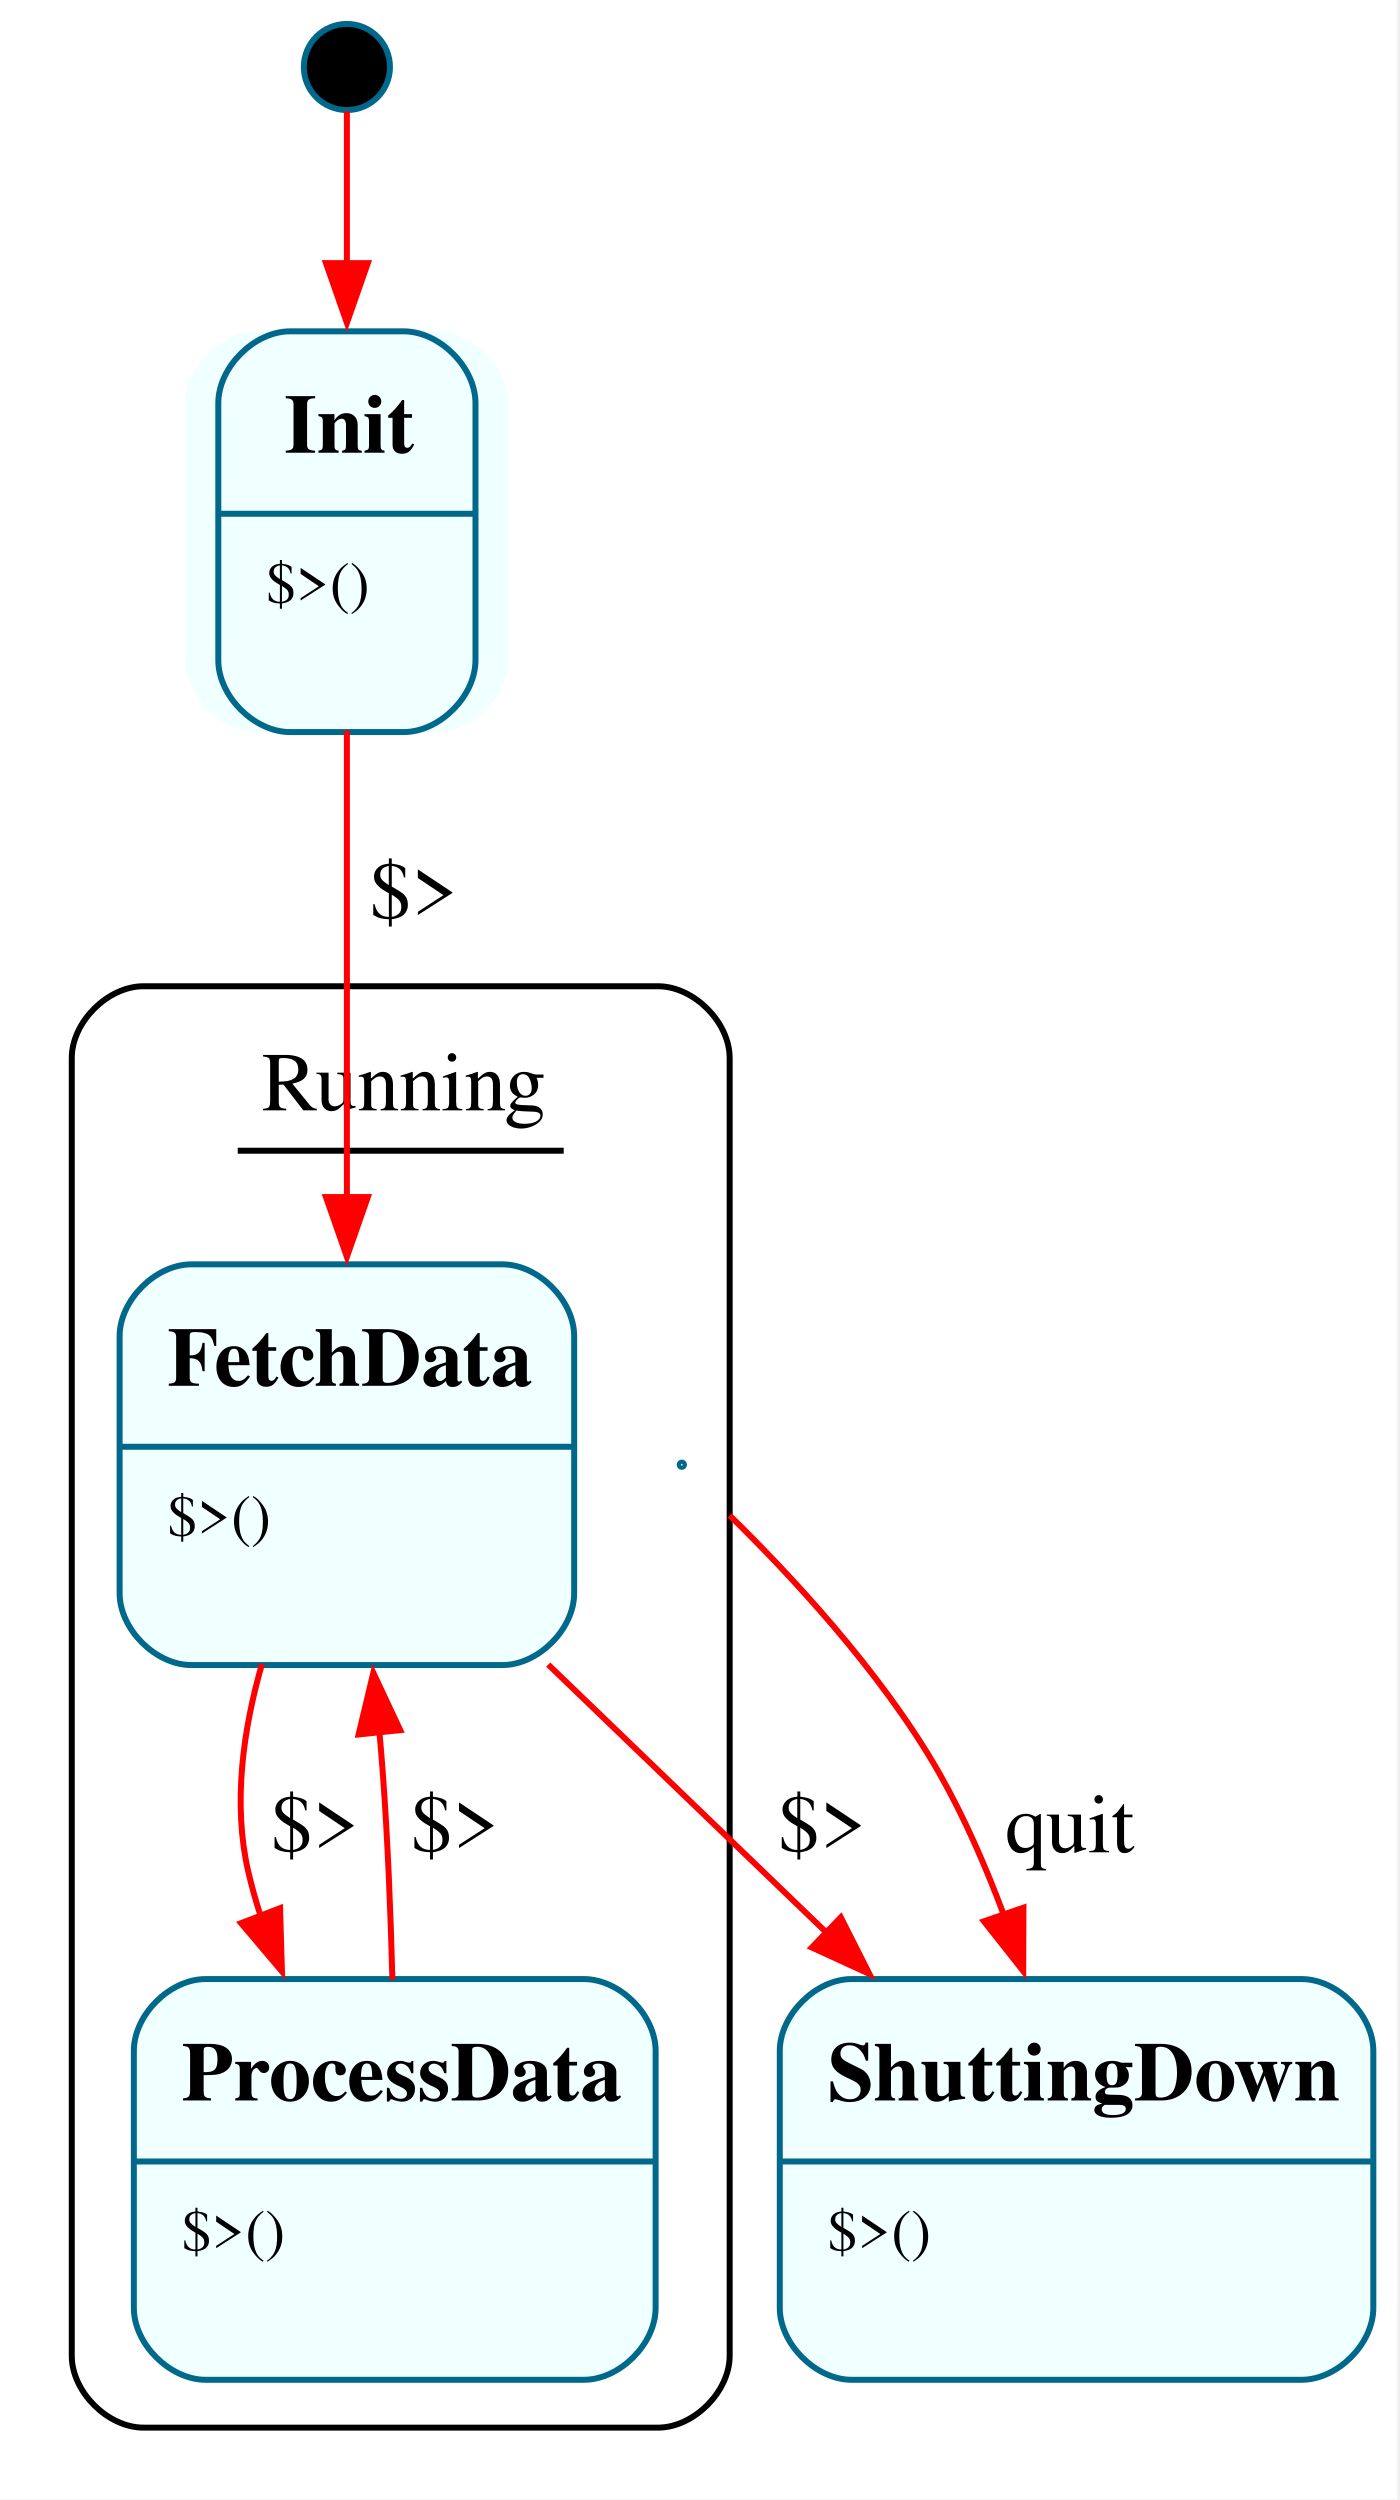
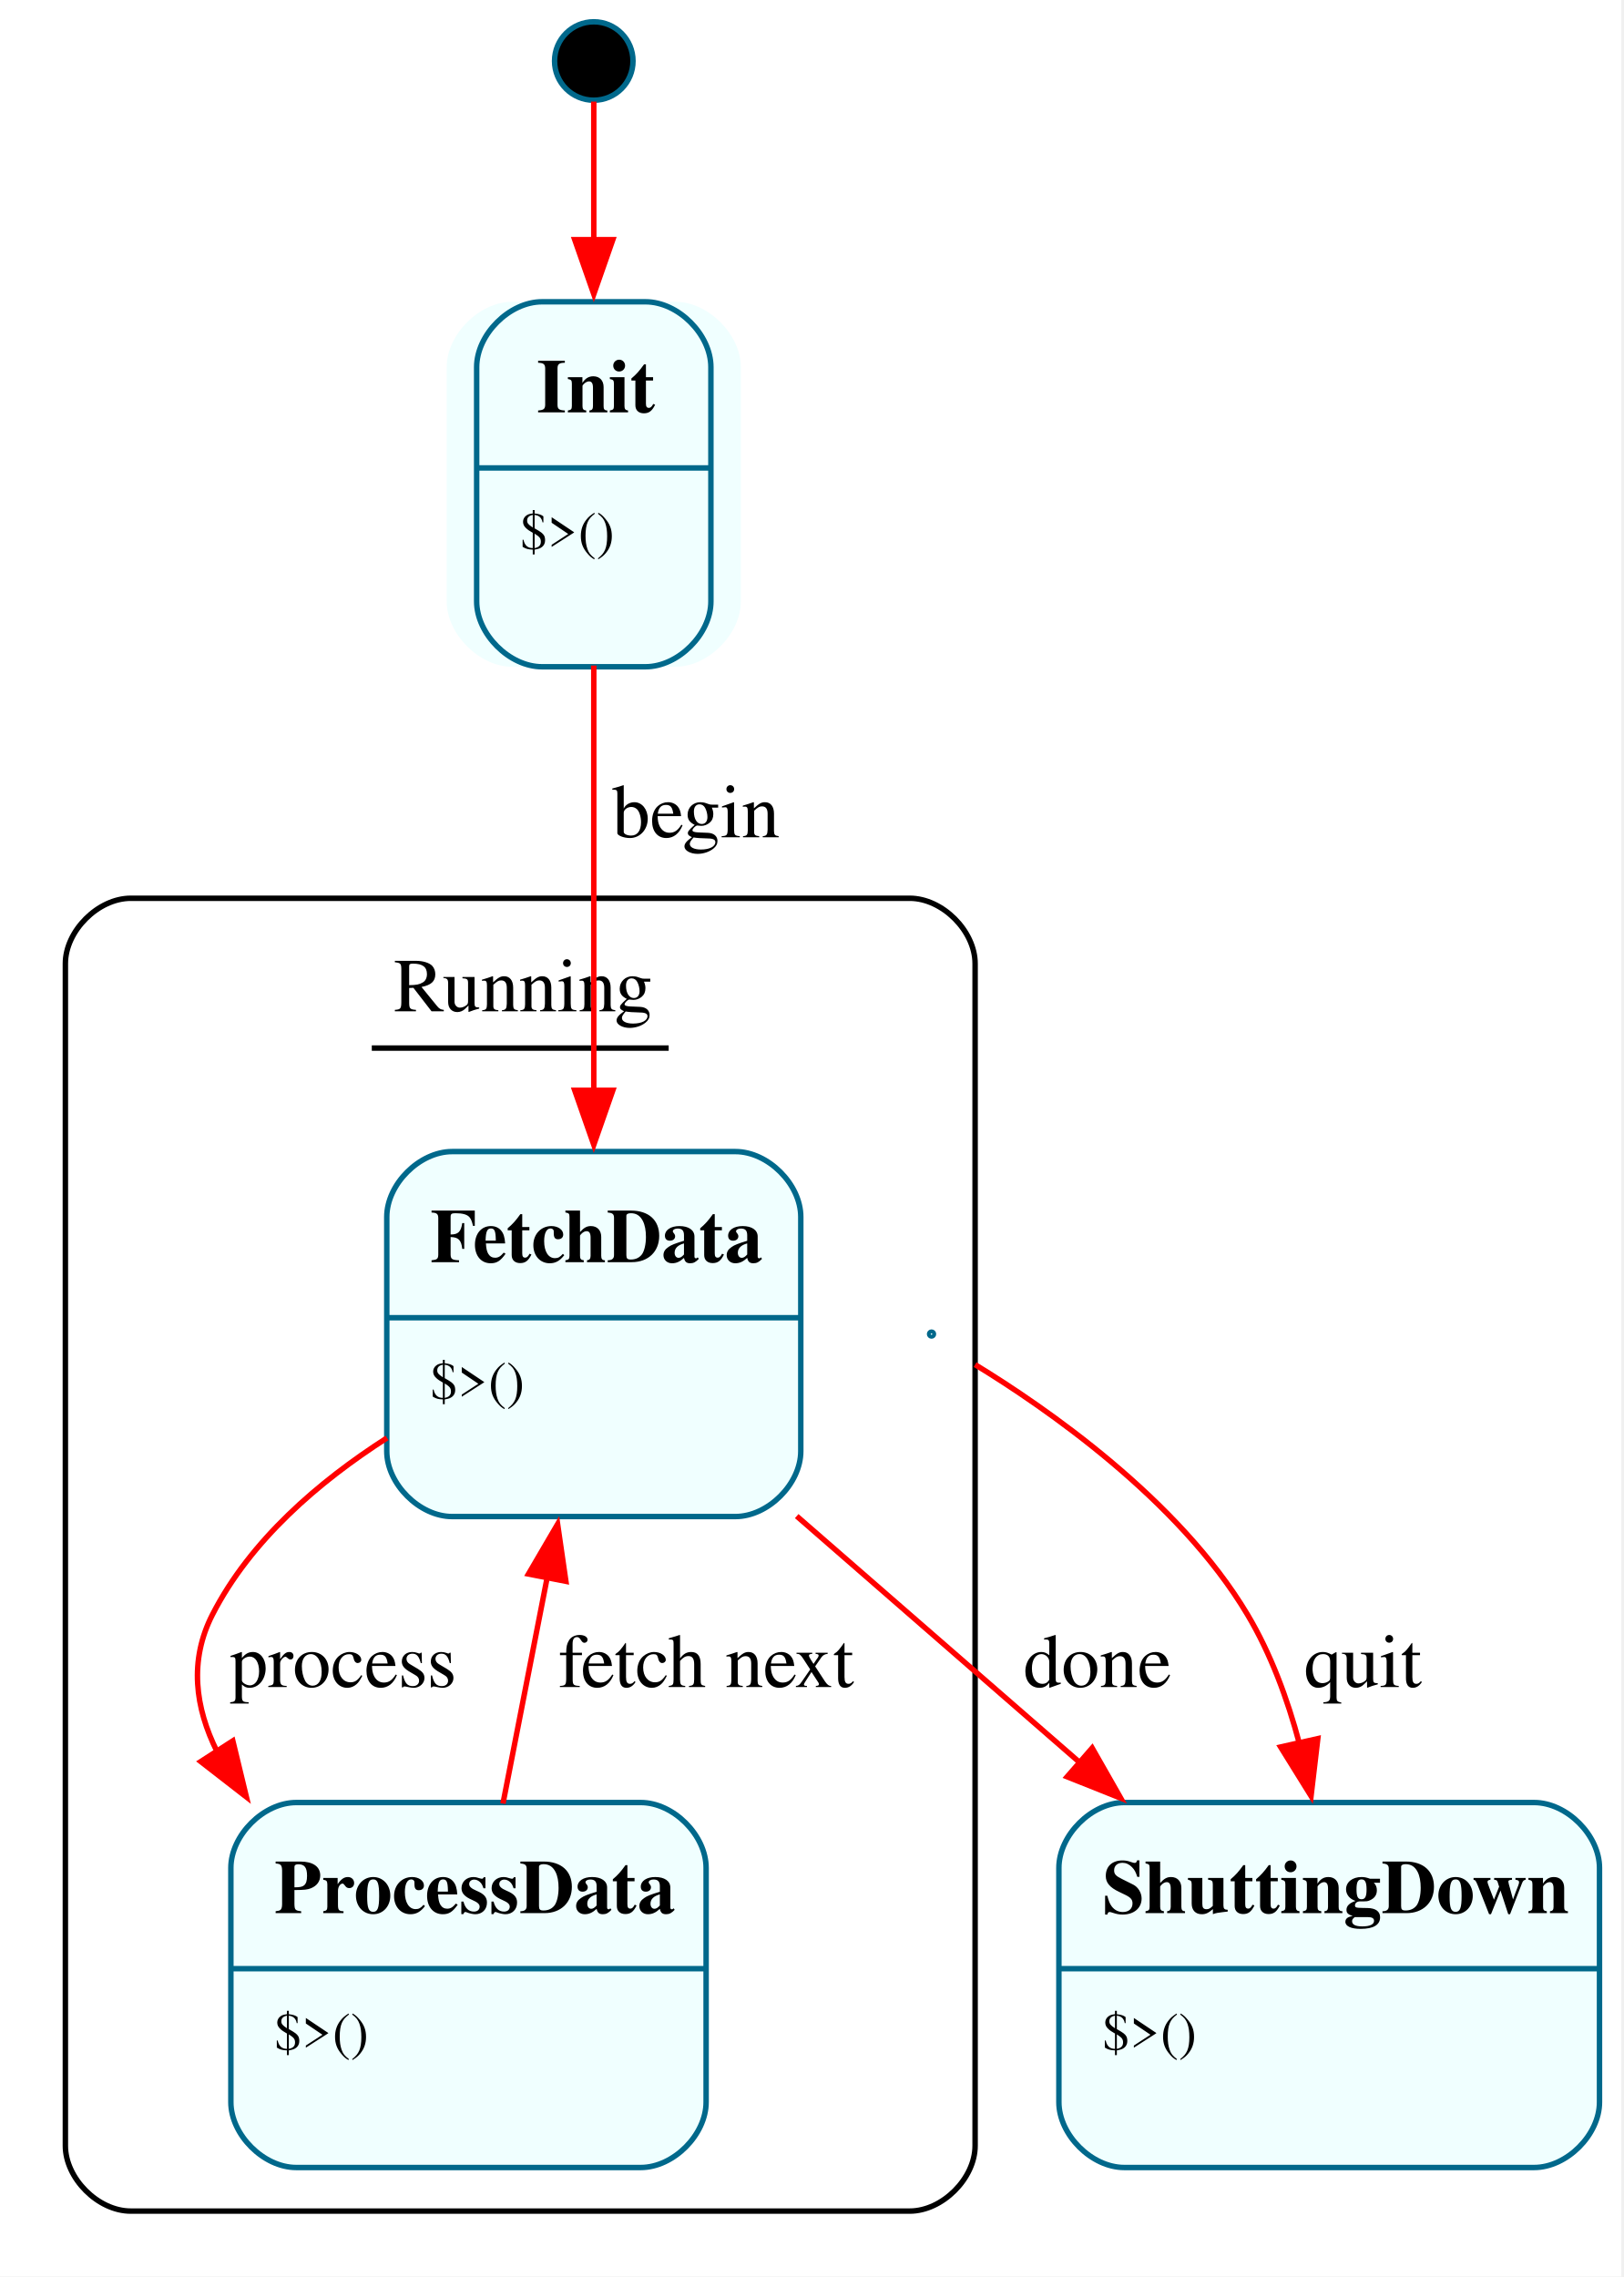
- <svg xmlns="http://www.w3.org/2000/svg" width="234pt" height="418pt" viewBox="0.00 0.00 234.00 418.00">
+ <svg xmlns="http://www.w3.org/2000/svg" width="298pt" height="418pt" viewBox="0.00 0.00 298.00 418.00">
  <g id="graph0" class="graph" transform="scale(1 1) rotate(0) translate(4 413.9)">
-     <polygon fill="white" stroke="none" points="-4,4 -4,-413.9 229.62,-413.9 229.62,4 -4,4" />
+     <polygon fill="white" stroke="none" points="-4,4 -4,-413.9 293.62,-413.9 293.62,4 -4,4" />
    <g id="clust1" class="cluster">
-       <path fill="none" stroke="black" d="M20,-8C20,-8 106,-8 106,-8 112,-8 118,-14 118,-20 118,-20 118,-237 118,-237 118,-243 112,-249 106,-249 106,-249 20,-249 20,-249 14,-249 8,-243 8,-237 8,-237 8,-20 8,-20 8,-14 14,-8 20,-8" />
-       <text xml:space="preserve" text-anchor="start" x="39.75" y="-228.25" font-family="Times,serif" font-size="14.00">Running</text>
-       <polygon fill="black" stroke="black" points="35.75,-221.5 35.75,-221.5 90.25,-221.5 90.25,-221.5 35.75,-221.5" />
+       <path fill="none" stroke="black" d="M20,-8C20,-8 163,-8 163,-8 169,-8 175,-14 175,-20 175,-20 175,-237 175,-237 175,-243 169,-249 163,-249 163,-249 20,-249 20,-249 14,-249 8,-243 8,-237 8,-237 8,-20 8,-20 8,-14 14,-8 20,-8" />
+       <text xml:space="preserve" text-anchor="start" x="68.25" y="-228.25" font-family="Times,serif" font-size="14.00">Running</text>
+       <polygon fill="black" stroke="black" points="64.25,-221.5 64.25,-221.5 118.75,-221.5 118.75,-221.5 64.25,-221.5" />
    </g>
    <g id="node1" class="node">
-       <ellipse fill="black" stroke="#00688b" cx="54" cy="-402.7" rx="7.2" ry="7.2" />
+       <ellipse fill="black" stroke="#00688b" cx="105" cy="-402.7" rx="7.2" ry="7.2" />
    </g>
    <g id="node2" class="node">
-       <path fill="azure" stroke="none" d="M69,-358.5C69,-358.5 39,-358.5 39,-358.5 33,-358.5 27,-352.5 27,-346.5 27,-346.5 27,-303.5 27,-303.5 27,-297.5 33,-291.5 39,-291.5 39,-291.5 69,-291.5 69,-291.5 75,-291.5 81,-297.5 81,-303.5 81,-303.5 81,-346.5 81,-346.5 81,-352.5 75,-358.5 69,-358.5" />
-       <text xml:space="preserve" text-anchor="start" x="43.5" y="-338.2" font-family="Times,serif" font-weight="bold" font-size="14.00">Init</text>
-       <text xml:space="preserve" text-anchor="start" x="40.5" y="-313" font-family="Times,serif" font-size="10.00">$&gt;()</text>
-       <text xml:space="preserve" text-anchor="start" x="40.5" y="-301.75" font-family="Times,serif" font-size="10.00">            </text>
-       <polygon fill="#00688b" stroke="#00688b" points="32.5,-328 32.5,-328 75.5,-328 75.5,-328 32.5,-328" />
-       <path fill="none" stroke="#00688b" d="M44.5,-291.5C44.5,-291.5 63.5,-291.5 63.5,-291.5 69.5,-291.5 75.5,-297.5 75.5,-303.5 75.5,-303.5 75.5,-346.5 75.5,-346.5 75.5,-352.5 69.5,-358.5 63.5,-358.5 63.5,-358.5 44.5,-358.5 44.5,-358.5 38.5,-358.5 32.5,-352.5 32.5,-346.5 32.5,-346.5 32.5,-303.5 32.5,-303.5 32.5,-297.5 38.5,-291.5 44.5,-291.5" />
+       <path fill="azure" stroke="none" d="M120,-358.5C120,-358.5 90,-358.5 90,-358.5 84,-358.5 78,-352.5 78,-346.5 78,-346.5 78,-303.5 78,-303.5 78,-297.5 84,-291.5 90,-291.5 90,-291.5 120,-291.5 120,-291.5 126,-291.5 132,-297.5 132,-303.5 132,-303.5 132,-346.5 132,-346.5 132,-352.5 126,-358.5 120,-358.5" />
+       <text xml:space="preserve" text-anchor="start" x="94.5" y="-338.2" font-family="Times,serif" font-weight="bold" font-size="14.00">Init</text>
+       <text xml:space="preserve" text-anchor="start" x="91.5" y="-313" font-family="Times,serif" font-size="10.00">$&gt;()</text>
+       <text xml:space="preserve" text-anchor="start" x="91.5" y="-301.75" font-family="Times,serif" font-size="10.00">            </text>
+       <polygon fill="#00688b" stroke="#00688b" points="83.5,-328 83.5,-328 126.5,-328 126.5,-328 83.5,-328" />
+       <path fill="none" stroke="#00688b" d="M95.5,-291.5C95.5,-291.5 114.5,-291.5 114.5,-291.5 120.5,-291.5 126.5,-297.5 126.5,-303.5 126.5,-303.5 126.5,-346.5 126.5,-346.5 126.5,-352.5 120.5,-358.5 114.5,-358.5 114.5,-358.5 95.5,-358.5 95.5,-358.5 89.5,-358.5 83.5,-352.5 83.5,-346.5 83.5,-346.5 83.5,-303.5 83.5,-303.5 83.5,-297.5 89.5,-291.5 95.5,-291.5" />
    </g>
    <g id="edge1" class="edge">
-       <path fill="none" stroke="red" d="M54,-395.25C54,-389.27 54,-379.82 54,-369.8" />
-       <polygon fill="red" stroke="red" points="57.5,-369.91 54,-359.91 50.5,-369.91 57.5,-369.91" />
+       <path fill="none" stroke="red" d="M105,-395.25C105,-389.27 105,-379.82 105,-369.8" />
+       <polygon fill="red" stroke="red" points="108.5,-369.91 105,-359.91 101.5,-369.91 108.5,-369.91" />
    </g>
    <g id="node4" class="node">
-       <path fill="azure" stroke="none" d="M80,-202.5C80,-202.5 28,-202.5 28,-202.5 22,-202.5 16,-196.5 16,-190.5 16,-190.5 16,-147.5 16,-147.5 16,-141.5 22,-135.5 28,-135.5 28,-135.5 80,-135.5 80,-135.5 86,-135.5 92,-141.5 92,-147.5 92,-147.5 92,-190.5 92,-190.5 92,-196.5 86,-202.5 80,-202.5" />
-       <text xml:space="preserve" text-anchor="start" x="24" y="-182.2" font-family="Times,serif" font-weight="bold" font-size="14.00">FetchData</text>
-       <text xml:space="preserve" text-anchor="start" x="24" y="-157" font-family="Times,serif" font-size="10.00">$&gt;()</text>
-       <text xml:space="preserve" text-anchor="start" x="24" y="-145.75" font-family="Times,serif" font-size="10.00">                </text>
-       <polygon fill="#00688b" stroke="#00688b" points="16,-172 16,-172 92,-172 92,-172 16,-172" />
-       <path fill="none" stroke="#00688b" d="M28,-135.5C28,-135.5 80,-135.5 80,-135.5 86,-135.5 92,-141.5 92,-147.5 92,-147.5 92,-190.5 92,-190.5 92,-196.5 86,-202.5 80,-202.5 80,-202.5 28,-202.5 28,-202.5 22,-202.5 16,-196.5 16,-190.5 16,-190.5 16,-147.5 16,-147.5 16,-141.5 22,-135.5 28,-135.5" />
+       <path fill="azure" stroke="none" d="M131,-202.5C131,-202.5 79,-202.5 79,-202.5 73,-202.5 67,-196.5 67,-190.5 67,-190.5 67,-147.5 67,-147.5 67,-141.5 73,-135.5 79,-135.5 79,-135.5 131,-135.5 131,-135.5 137,-135.5 143,-141.5 143,-147.5 143,-147.5 143,-190.5 143,-190.5 143,-196.5 137,-202.5 131,-202.5" />
+       <text xml:space="preserve" text-anchor="start" x="75" y="-182.2" font-family="Times,serif" font-weight="bold" font-size="14.00">FetchData</text>
+       <text xml:space="preserve" text-anchor="start" x="75" y="-157" font-family="Times,serif" font-size="10.00">$&gt;()</text>
+       <text xml:space="preserve" text-anchor="start" x="75" y="-145.75" font-family="Times,serif" font-size="10.00">                </text>
+       <polygon fill="#00688b" stroke="#00688b" points="67,-172 67,-172 143,-172 143,-172 67,-172" />
+       <path fill="none" stroke="#00688b" d="M79,-135.5C79,-135.5 131,-135.5 131,-135.5 137,-135.5 143,-141.5 143,-147.5 143,-147.5 143,-190.5 143,-190.5 143,-196.5 137,-202.5 131,-202.5 131,-202.5 79,-202.5 79,-202.5 73,-202.5 67,-196.5 67,-190.5 67,-190.5 67,-147.5 67,-147.5 67,-141.5 73,-135.5 79,-135.5" />
    </g>
    <g id="edge2" class="edge">
-       <path fill="none" stroke="red" d="M54,-291.72C54,-269.03 54,-238.41 54,-213.56" />
-       <polygon fill="red" stroke="red" points="57.5,-213.75 54,-203.75 50.5,-213.75 57.5,-213.75" />
-       <text xml:space="preserve" text-anchor="middle" x="65.25" y="-260.2" font-family="Times,serif" font-size="14.00"> $&gt; </text>
+       <path fill="none" stroke="red" d="M105,-291.72C105,-269.03 105,-238.41 105,-213.56" />
+       <polygon fill="red" stroke="red" points="108.5,-213.75 105,-203.75 101.5,-213.75 108.5,-213.75" />
+       <text xml:space="preserve" text-anchor="middle" x="123.75" y="-260.2" font-family="Times,serif" font-size="14.00"> begin </text>
    </g>
    <g id="node3" class="node">
-       <ellipse fill="azure" stroke="#00688b" cx="110" cy="-169" rx="0.36" ry="0.36" />
+       <ellipse fill="azure" stroke="#00688b" cx="167" cy="-169" rx="0.36" ry="0.36" />
    </g>
    <g id="node6" class="node">
-       <path fill="azure" stroke="none" d="M213.62,-83C213.62,-83 138.38,-83 138.38,-83 132.38,-83 126.38,-77 126.38,-71 126.38,-71 126.38,-28 126.38,-28 126.38,-22 132.38,-16 138.38,-16 138.38,-16 213.62,-16 213.62,-16 219.62,-16 225.62,-22 225.62,-28 225.62,-28 225.62,-71 225.62,-71 225.62,-77 219.62,-83 213.62,-83" />
-       <text xml:space="preserve" text-anchor="start" x="134.38" y="-62.7" font-family="Times,serif" font-weight="bold" font-size="14.00">ShuttingDown</text>
-       <text xml:space="preserve" text-anchor="start" x="134.38" y="-37.5" font-family="Times,serif" font-size="10.00">$&gt;()</text>
-       <text xml:space="preserve" text-anchor="start" x="134.38" y="-26.25" font-family="Times,serif" font-size="10.00">            </text>
-       <polygon fill="#00688b" stroke="#00688b" points="126.38,-52.5 126.38,-52.5 225.62,-52.5 225.62,-52.5 126.38,-52.5" />
-       <path fill="none" stroke="#00688b" d="M138.38,-16C138.38,-16 213.62,-16 213.62,-16 219.62,-16 225.62,-22 225.62,-28 225.62,-28 225.62,-71 225.62,-71 225.62,-77 219.62,-83 213.62,-83 213.62,-83 138.38,-83 138.38,-83 132.38,-83 126.38,-77 126.38,-71 126.38,-71 126.38,-28 126.38,-28 126.38,-22 132.38,-16 138.38,-16" />
+       <path fill="azure" stroke="none" d="M277.62,-83C277.62,-83 202.38,-83 202.38,-83 196.38,-83 190.38,-77 190.38,-71 190.38,-71 190.38,-28 190.38,-28 190.38,-22 196.38,-16 202.38,-16 202.38,-16 277.62,-16 277.62,-16 283.62,-16 289.62,-22 289.62,-28 289.62,-28 289.62,-71 289.62,-71 289.62,-77 283.62,-83 277.62,-83" />
+       <text xml:space="preserve" text-anchor="start" x="198.38" y="-62.7" font-family="Times,serif" font-weight="bold" font-size="14.00">ShuttingDown</text>
+       <text xml:space="preserve" text-anchor="start" x="198.38" y="-37.5" font-family="Times,serif" font-size="10.00">$&gt;()</text>
+       <text xml:space="preserve" text-anchor="start" x="198.38" y="-26.25" font-family="Times,serif" font-size="10.00">            </text>
+       <polygon fill="#00688b" stroke="#00688b" points="190.38,-52.5 190.38,-52.5 289.62,-52.5 289.62,-52.5 190.38,-52.5" />
+       <path fill="none" stroke="#00688b" d="M202.38,-16C202.38,-16 277.62,-16 277.62,-16 283.62,-16 289.62,-22 289.62,-28 289.62,-28 289.62,-71 289.62,-71 289.62,-77 283.62,-83 277.62,-83 277.62,-83 202.38,-83 202.38,-83 196.38,-83 190.38,-77 190.38,-71 190.38,-71 190.38,-28 190.38,-28 190.38,-22 196.38,-16 202.38,-16" />
    </g>
    <g id="edge6" class="edge">
-       <path fill="none" stroke="red" d="M118,-160.51C127.51,-151.22 143.3,-134.52 153,-117.5 157.23,-110.07 160.86,-101.73 163.91,-93.53" />
-       <polygon fill="red" stroke="red" points="167.12,-94.94 167.08,-84.34 160.51,-92.66 167.12,-94.94" />
-       <text xml:space="preserve" text-anchor="middle" x="174.88" y="-104.2" font-family="Times,serif" font-size="14.00"> quit </text>
+       <path fill="none" stroke="red" d="M175,-163.39C187.71,-155.64 212.36,-138.72 225,-117.5 229.28,-110.32 232.34,-102.04 234.53,-93.82" />
+       <polygon fill="red" stroke="red" points="237.91,-94.73 236.67,-84.2 231.08,-93.2 237.91,-94.73" />
+       <text xml:space="preserve" text-anchor="middle" x="246.2" y="-104.2" font-family="Times,serif" font-size="14.00"> quit </text>
    </g>
    <g id="node5" class="node">
-       <path fill="azure" stroke="none" d="M93.62,-83C93.62,-83 30.38,-83 30.38,-83 24.38,-83 18.38,-77 18.38,-71 18.38,-71 18.38,-28 18.38,-28 18.38,-22 24.38,-16 30.38,-16 30.38,-16 93.62,-16 93.62,-16 99.62,-16 105.62,-22 105.62,-28 105.62,-28 105.62,-71 105.62,-71 105.62,-77 99.62,-83 93.62,-83" />
-       <text xml:space="preserve" text-anchor="start" x="26.38" y="-62.7" font-family="Times,serif" font-weight="bold" font-size="14.00">ProcessData</text>
-       <text xml:space="preserve" text-anchor="start" x="26.38" y="-37.5" font-family="Times,serif" font-size="10.00">$&gt;()</text>
-       <text xml:space="preserve" text-anchor="start" x="26.38" y="-26.25" font-family="Times,serif" font-size="10.00">                </text>
-       <polygon fill="#00688b" stroke="#00688b" points="18.38,-52.5 18.38,-52.5 105.62,-52.5 105.62,-52.5 18.38,-52.5" />
-       <path fill="none" stroke="#00688b" d="M30.38,-16C30.38,-16 93.62,-16 93.62,-16 99.62,-16 105.62,-22 105.62,-28 105.62,-28 105.62,-71 105.62,-71 105.62,-77 99.62,-83 93.62,-83 93.62,-83 30.38,-83 30.38,-83 24.38,-83 18.38,-77 18.38,-71 18.38,-71 18.38,-28 18.38,-28 18.38,-22 24.38,-16 30.38,-16" />
+       <path fill="azure" stroke="none" d="M113.62,-83C113.62,-83 50.38,-83 50.38,-83 44.38,-83 38.38,-77 38.38,-71 38.38,-71 38.38,-28 38.38,-28 38.38,-22 44.38,-16 50.38,-16 50.38,-16 113.62,-16 113.62,-16 119.62,-16 125.62,-22 125.62,-28 125.62,-28 125.62,-71 125.62,-71 125.62,-77 119.62,-83 113.62,-83" />
+       <text xml:space="preserve" text-anchor="start" x="46.38" y="-62.7" font-family="Times,serif" font-weight="bold" font-size="14.00">ProcessData</text>
+       <text xml:space="preserve" text-anchor="start" x="46.38" y="-37.5" font-family="Times,serif" font-size="10.00">$&gt;()</text>
+       <text xml:space="preserve" text-anchor="start" x="46.38" y="-26.25" font-family="Times,serif" font-size="10.00">                </text>
+       <polygon fill="#00688b" stroke="#00688b" points="38.38,-52.5 38.38,-52.5 125.62,-52.5 125.62,-52.5 38.38,-52.5" />
+       <path fill="none" stroke="#00688b" d="M50.38,-16C50.38,-16 113.62,-16 113.62,-16 119.62,-16 125.62,-22 125.62,-28 125.62,-28 125.62,-71 125.62,-71 125.62,-77 119.62,-83 113.62,-83 113.62,-83 50.38,-83 50.38,-83 44.38,-83 38.38,-77 38.38,-71 38.38,-71 38.38,-28 38.38,-28 38.38,-22 44.38,-16 50.38,-16" />
    </g>
    <g id="edge4" class="edge">
-       <path fill="none" stroke="red" d="M39.8,-135.67C36.64,-124.69 34.9,-112.32 37.5,-101 38.07,-98.53 38.77,-96.04 39.58,-93.56" />
-       <polygon fill="red" stroke="red" points="42.83,-94.86 43.14,-84.27 36.3,-92.35 42.83,-94.86" />
-       <text xml:space="preserve" text-anchor="middle" x="48.75" y="-104.2" font-family="Times,serif" font-size="14.00"> $&gt; </text>
+       <path fill="none" stroke="red" d="M67.04,-149.93C54.49,-141.89 41.96,-131.11 35,-117.5 30.68,-109.05 31.81,-100.44 35.85,-92.34" />
+       <polygon fill="red" stroke="red" points="38.74,-94.32 41.23,-84.02 32.86,-90.52 38.74,-94.32" />
+       <text xml:space="preserve" text-anchor="middle" x="59" y="-104.2" font-family="Times,serif" font-size="14.00"> process </text>
    </g>
    <g id="edge3" class="edge">
-       <path fill="none" stroke="red" d="M87.66,-135.58C102.06,-121.71 119.03,-105.37 134.22,-90.74" />
-       <polygon fill="red" stroke="red" points="136.58,-93.32 141.36,-83.86 131.73,-88.28 136.58,-93.32" />
-       <text xml:space="preserve" text-anchor="middle" x="133.55" y="-104.2" font-family="Times,serif" font-size="14.00"> $&gt; </text>
+       <path fill="none" stroke="red" d="M142.25,-135.58C158.33,-121.58 177.3,-105.07 194.23,-90.33" />
+       <polygon fill="red" stroke="red" points="196.49,-93.01 201.73,-83.81 191.89,-87.73 196.49,-93.01" />
+       <text xml:space="preserve" text-anchor="middle" x="197.46" y="-104.2" font-family="Times,serif" font-size="14.00"> done </text>
    </g>
    <g id="edge5" class="edge">
-       <path fill="none" stroke="red" d="M61.61,-82.9C61.32,-93.9 60.84,-106.24 60,-117.5 59.84,-119.71 59.65,-121.98 59.44,-124.26" />
-       <polygon fill="red" stroke="red" points="55.96,-123.9 58.42,-134.21 62.92,-124.62 55.96,-123.9" />
-       <text xml:space="preserve" text-anchor="middle" x="72.13" y="-104.2" font-family="Times,serif" font-size="14.00"> $&gt; </text>
+       <path fill="none" stroke="red" d="M88.33,-82.81C90.84,-95.64 93.76,-110.6 96.46,-124.37" />
+       <polygon fill="red" stroke="red" points="93.01,-124.95 98.36,-134.1 99.88,-123.61 93.01,-124.95" />
+       <text xml:space="preserve" text-anchor="middle" x="125.63" y="-104.2" font-family="Times,serif" font-size="14.00"> fetch next </text>
    </g>
  </g>
</svg>
